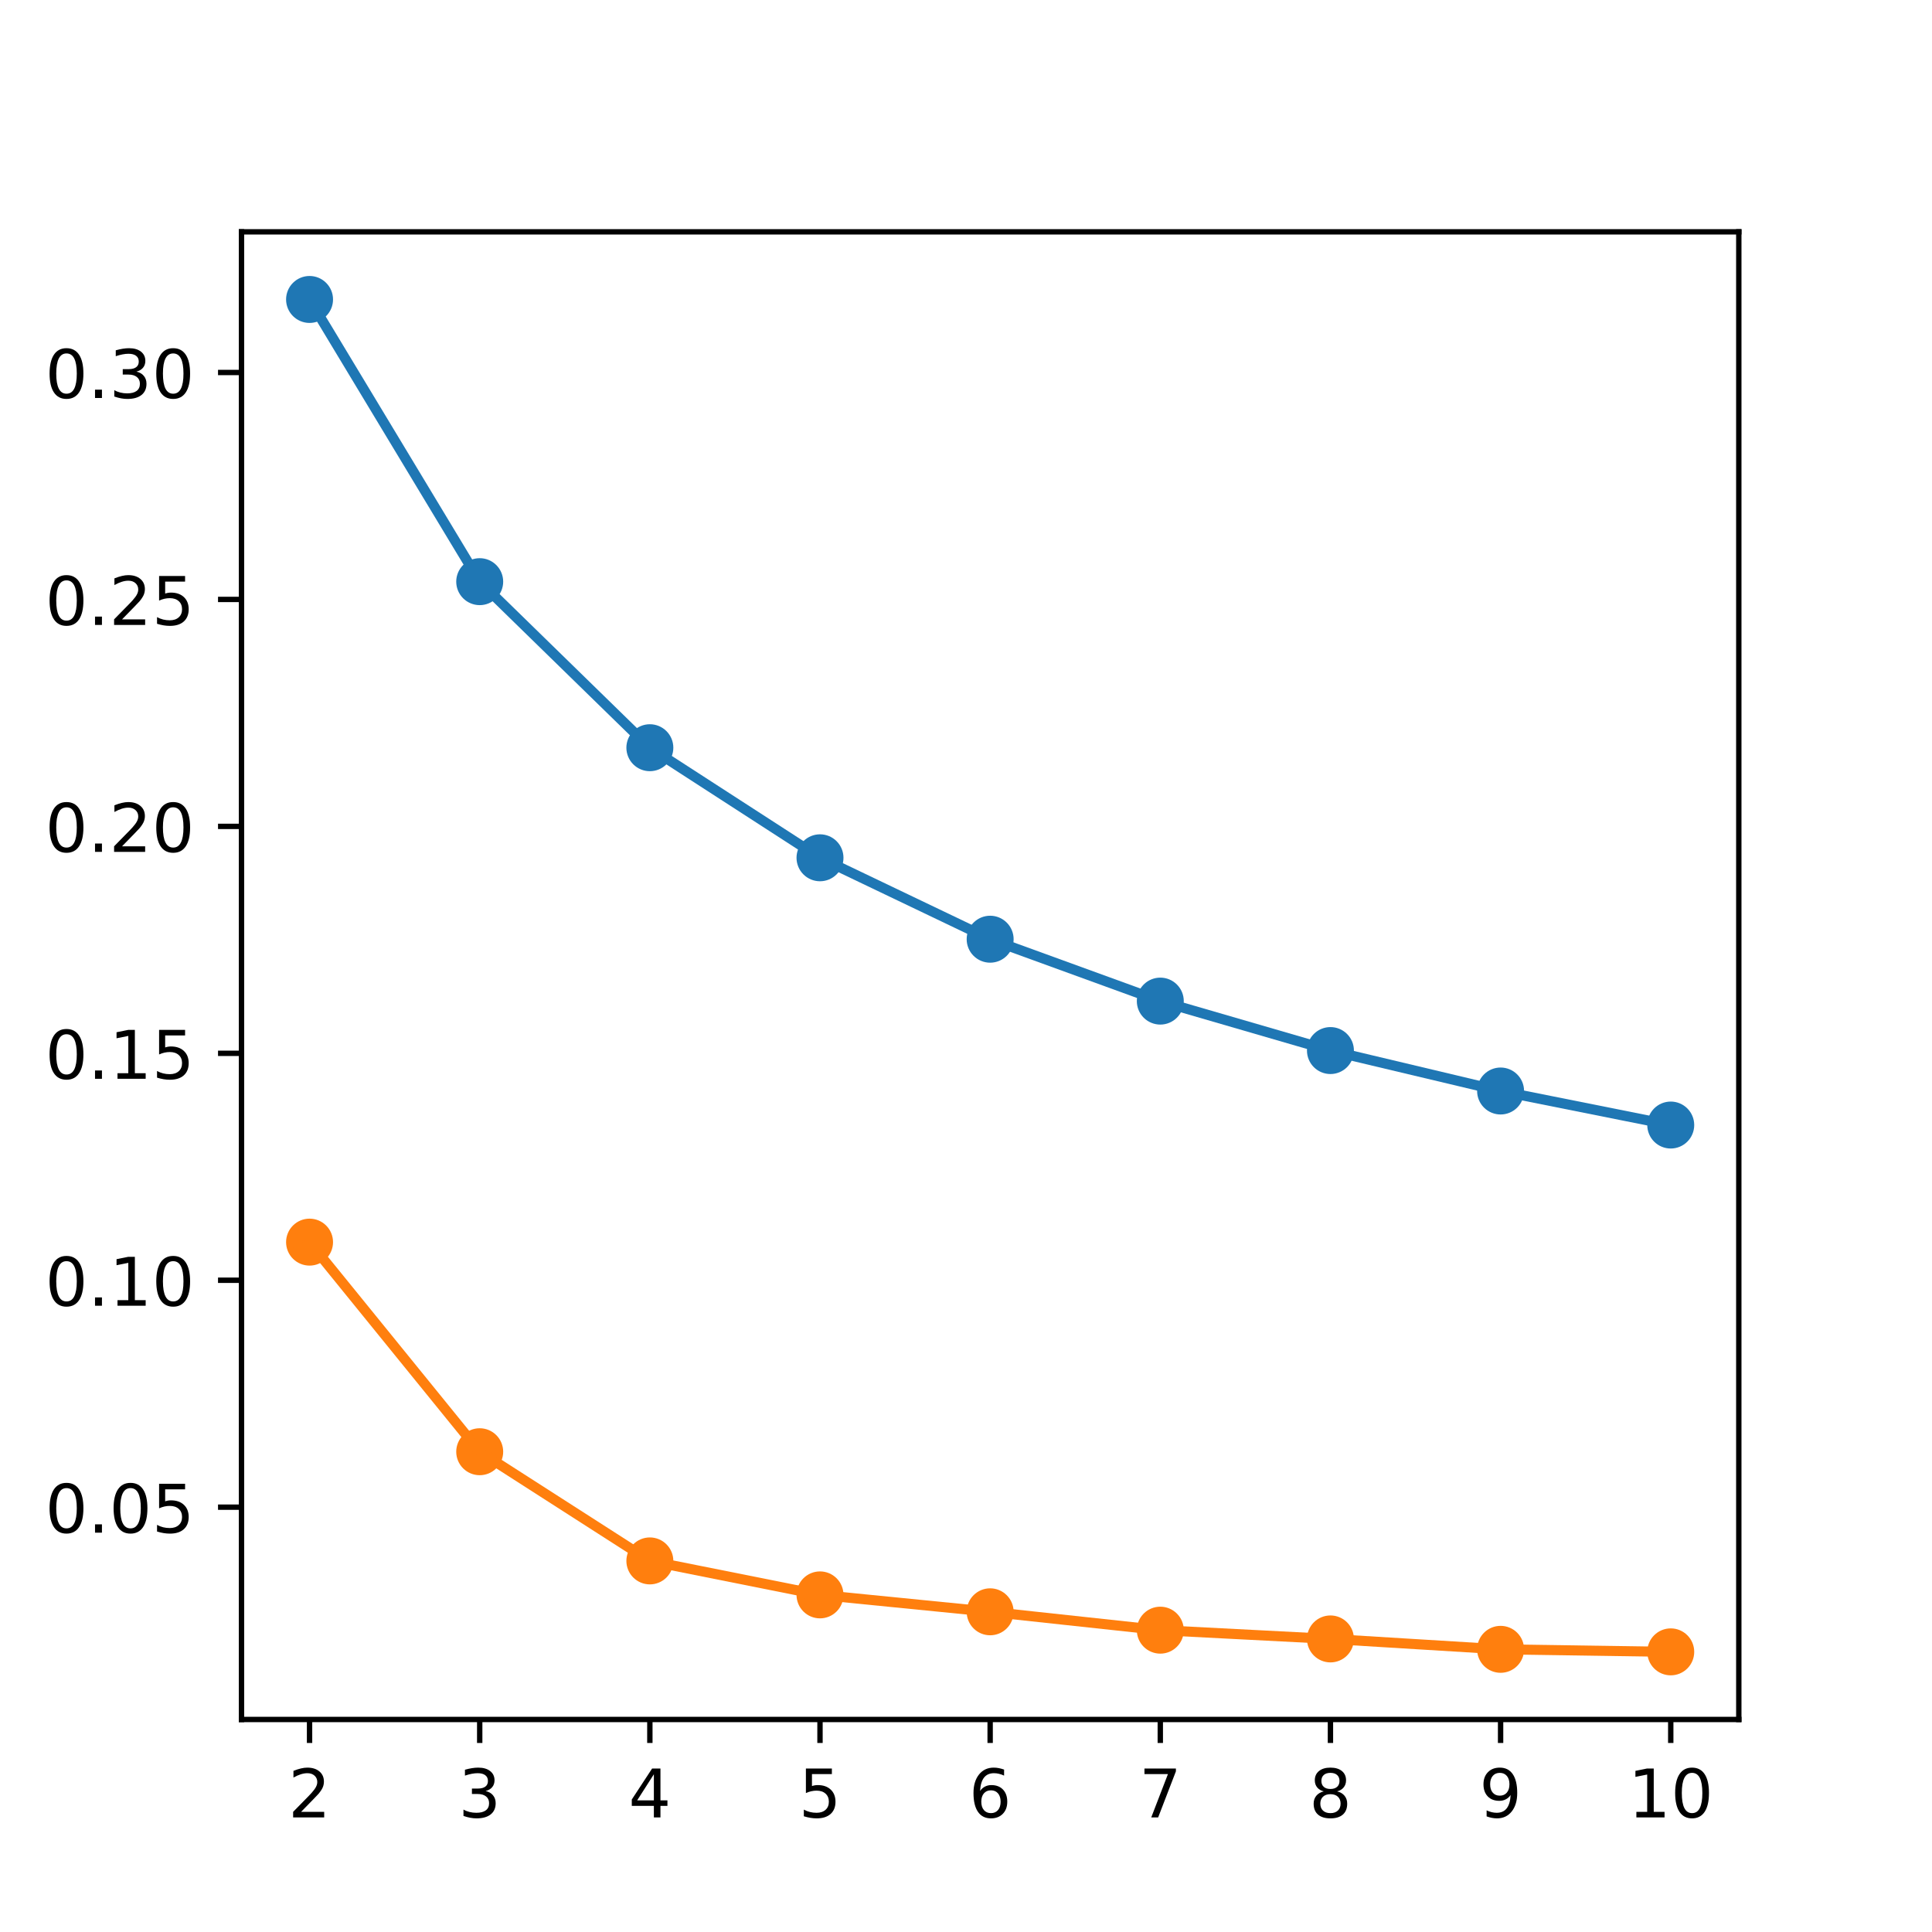
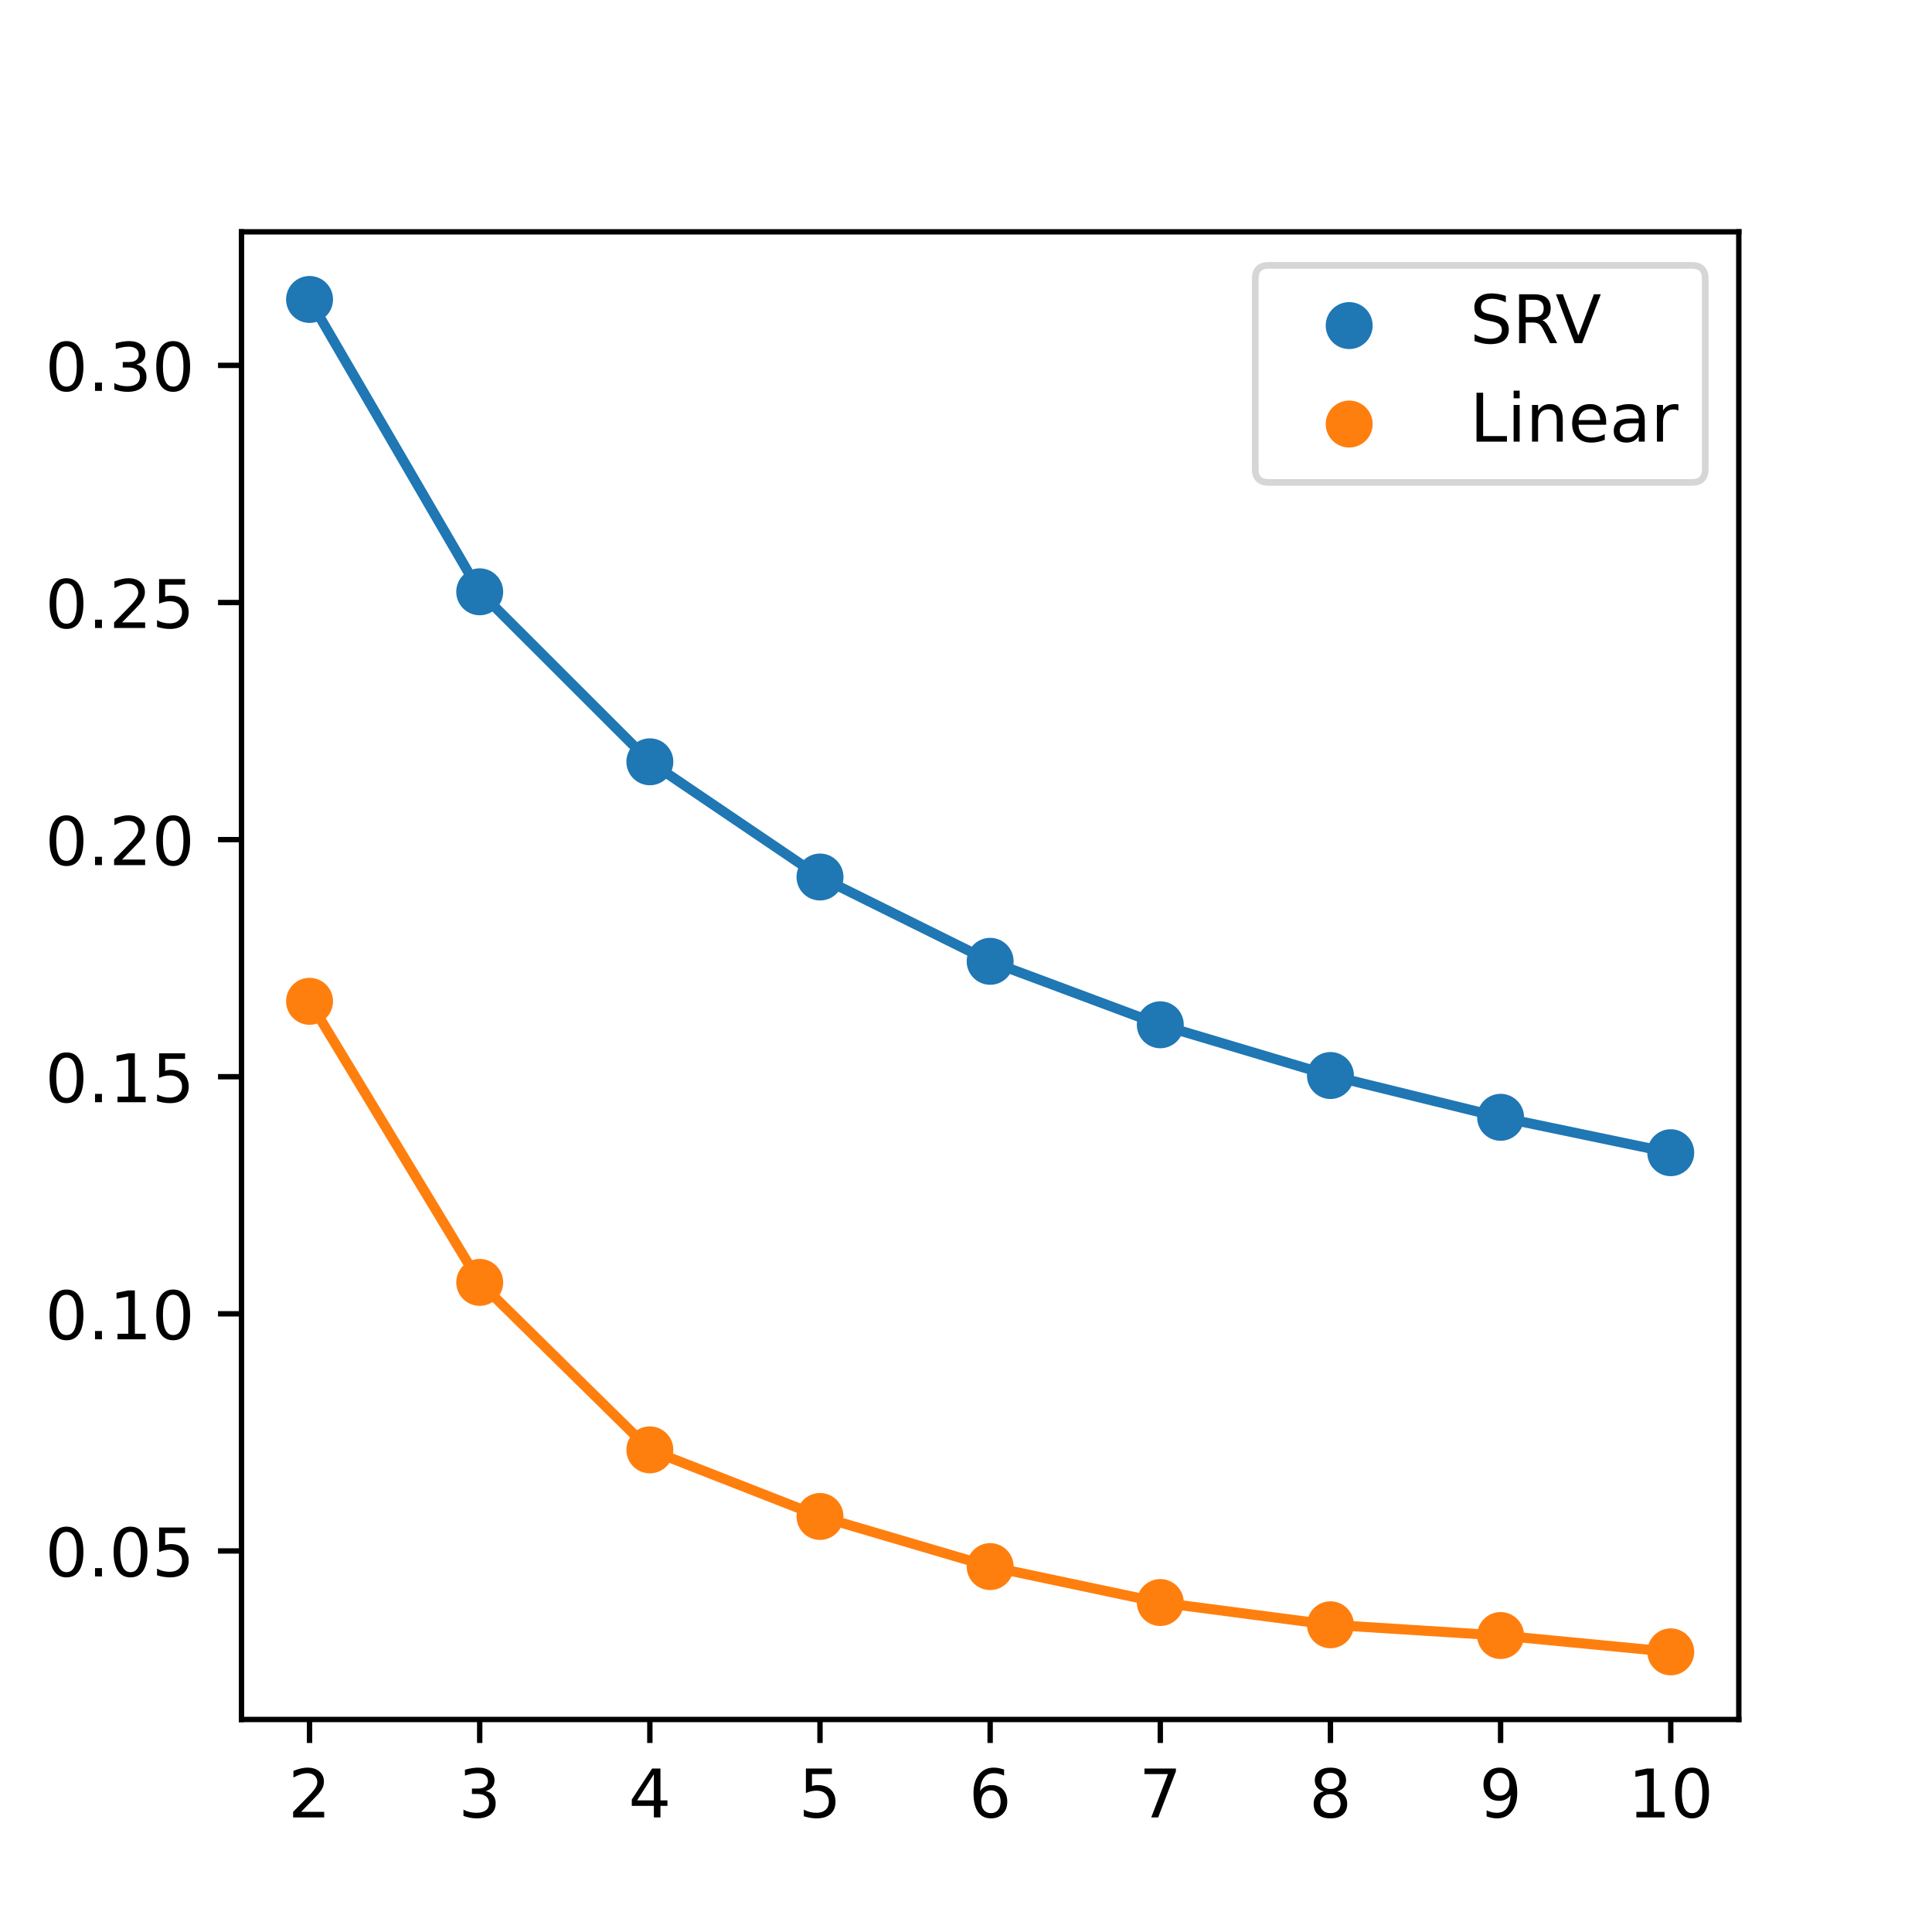
<svg xmlns="http://www.w3.org/2000/svg" xmlns:xlink="http://www.w3.org/1999/xlink" width="288pt" height="288pt" viewBox="0 0 288 288" version="1.1">
  <defs>
    <style type="text/css">*{stroke-linejoin: round; stroke-linecap: butt}</style>
  </defs>
  <g id="figure_1">
    <g id="patch_1">
      <path d="M 0 288  L 288 288  L 288 0  L 0 0  z " style="fill: #ffffff" />
    </g>
    <g id="axes_1">
      <g id="patch_2">
        <path d="M 36 256.32  L 259.2 256.32  L 259.2 34.56  L 36 34.56  z " style="fill: #ffffff" />
      </g>
      <g id="PathCollection_1">
        <defs>
-           <path id="me4a6b0af28" d="M 0 3  C 0.796 3 1.559 2.684 2.121 2.121  C 2.684 1.559 3 0.796 3 0  C 3 -0.796 2.684 -1.559 2.121 -2.121  C 1.559 -2.684 0.796 -3 0 -3  C -0.796 -3 -1.559 -2.684 -2.121 -2.121  C -2.684 -1.559 -3 -0.796 -3 0  C -3 0.796 -2.684 1.559 -2.121 2.121  C -1.559 2.684 -0.796 3 0 3  z " style="stroke: #1f77b4" />
+           <path id="m0a06434181" d="M 0 3  C 0.796 3 1.559 2.684 2.121 2.121  C 2.684 1.559 3 0.796 3 0  C 3 -0.796 2.684 -1.559 2.121 -2.121  C 1.559 -2.684 0.796 -3 0 -3  C -0.796 -3 -1.559 -2.684 -2.121 -2.121  C -2.684 -1.559 -3 -0.796 -3 0  C -3 0.796 -2.684 1.559 -2.121 2.121  C -1.559 2.684 -0.796 3 0 3  z " style="stroke: #1f77b4" />
        </defs>
-         <g clip-path="url(#p6845526612)">
-           <use xlink:href="#me4a6b0af28" x="46.145" y="44.64" style="fill: #1f77b4; stroke: #1f77b4" />
-           <use xlink:href="#me4a6b0af28" x="71.509" y="86.707" style="fill: #1f77b4; stroke: #1f77b4" />
-           <use xlink:href="#me4a6b0af28" x="96.873" y="111.461" style="fill: #1f77b4; stroke: #1f77b4" />
-           <use xlink:href="#me4a6b0af28" x="122.236" y="127.869" style="fill: #1f77b4; stroke: #1f77b4" />
-           <use xlink:href="#me4a6b0af28" x="147.6" y="140.006" style="fill: #1f77b4; stroke: #1f77b4" />
-           <use xlink:href="#me4a6b0af28" x="172.964" y="149.233" style="fill: #1f77b4; stroke: #1f77b4" />
-           <use xlink:href="#me4a6b0af28" x="198.327" y="156.605" style="fill: #1f77b4; stroke: #1f77b4" />
-           <use xlink:href="#me4a6b0af28" x="223.691" y="162.634" style="fill: #1f77b4; stroke: #1f77b4" />
-           <use xlink:href="#me4a6b0af28" x="249.055" y="167.708" style="fill: #1f77b4; stroke: #1f77b4" />
+         <g clip-path="url(#p31c47e825c)">
+           <use xlink:href="#m0a06434181" x="46.145" y="44.64" style="fill: #1f77b4; stroke: #1f77b4" />
+           <use xlink:href="#m0a06434181" x="71.509" y="88.22" style="fill: #1f77b4; stroke: #1f77b4" />
+           <use xlink:href="#m0a06434181" x="96.873" y="113.559" style="fill: #1f77b4; stroke: #1f77b4" />
+           <use xlink:href="#m0a06434181" x="122.236" y="130.736" style="fill: #1f77b4; stroke: #1f77b4" />
+           <use xlink:href="#m0a06434181" x="147.6" y="143.302" style="fill: #1f77b4; stroke: #1f77b4" />
+           <use xlink:href="#m0a06434181" x="172.964" y="152.763" style="fill: #1f77b4; stroke: #1f77b4" />
+           <use xlink:href="#m0a06434181" x="198.327" y="160.326" style="fill: #1f77b4; stroke: #1f77b4" />
+           <use xlink:href="#m0a06434181" x="223.691" y="166.554" style="fill: #1f77b4; stroke: #1f77b4" />
+           <use xlink:href="#m0a06434181" x="249.055" y="171.833" style="fill: #1f77b4; stroke: #1f77b4" />
        </g>
      </g>
      <g id="PathCollection_2">
        <defs>
-           <path id="m34284c1870" d="M 0 3  C 0.796 3 1.559 2.684 2.121 2.121  C 2.684 1.559 3 0.796 3 0  C 3 -0.796 2.684 -1.559 2.121 -2.121  C 1.559 -2.684 0.796 -3 0 -3  C -0.796 -3 -1.559 -2.684 -2.121 -2.121  C -2.684 -1.559 -3 -0.796 -3 0  C -3 0.796 -2.684 1.559 -2.121 2.121  C -1.559 2.684 -0.796 3 0 3  z " style="stroke: #ff7f0e" />
+           <path id="m30de7d4b33" d="M 0 3  C 0.796 3 1.559 2.684 2.121 2.121  C 2.684 1.559 3 0.796 3 0  C 3 -0.796 2.684 -1.559 2.121 -2.121  C 1.559 -2.684 0.796 -3 0 -3  C -0.796 -3 -1.559 -2.684 -2.121 -2.121  C -2.684 -1.559 -3 -0.796 -3 0  C -3 0.796 -2.684 1.559 -2.121 2.121  C -1.559 2.684 -0.796 3 0 3  z " style="stroke: #ff7f0e" />
        </defs>
-         <g clip-path="url(#p6845526612)">
-           <use xlink:href="#m34284c1870" x="46.145" y="185.162" style="fill: #ff7f0e; stroke: #ff7f0e" />
-           <use xlink:href="#m34284c1870" x="71.509" y="216.407" style="fill: #ff7f0e; stroke: #ff7f0e" />
-           <use xlink:href="#m34284c1870" x="96.873" y="232.682" style="fill: #ff7f0e; stroke: #ff7f0e" />
-           <use xlink:href="#m34284c1870" x="122.236" y="237.747" style="fill: #ff7f0e; stroke: #ff7f0e" />
-           <use xlink:href="#m34284c1870" x="147.6" y="240.269" style="fill: #ff7f0e; stroke: #ff7f0e" />
-           <use xlink:href="#m34284c1870" x="172.964" y="243.006" style="fill: #ff7f0e; stroke: #ff7f0e" />
-           <use xlink:href="#m34284c1870" x="198.327" y="244.312" style="fill: #ff7f0e; stroke: #ff7f0e" />
-           <use xlink:href="#m34284c1870" x="223.691" y="245.863" style="fill: #ff7f0e; stroke: #ff7f0e" />
-           <use xlink:href="#m34284c1870" x="249.055" y="246.24" style="fill: #ff7f0e; stroke: #ff7f0e" />
+         <g clip-path="url(#p31c47e825c)">
+           <use xlink:href="#m30de7d4b33" x="46.145" y="149.263" style="fill: #ff7f0e; stroke: #ff7f0e" />
+           <use xlink:href="#m30de7d4b33" x="71.509" y="191.164" style="fill: #ff7f0e; stroke: #ff7f0e" />
+           <use xlink:href="#m30de7d4b33" x="96.873" y="216.129" style="fill: #ff7f0e; stroke: #ff7f0e" />
+           <use xlink:href="#m30de7d4b33" x="122.236" y="226.058" style="fill: #ff7f0e; stroke: #ff7f0e" />
+           <use xlink:href="#m30de7d4b33" x="147.6" y="233.529" style="fill: #ff7f0e; stroke: #ff7f0e" />
+           <use xlink:href="#m30de7d4b33" x="172.964" y="238.886" style="fill: #ff7f0e; stroke: #ff7f0e" />
+           <use xlink:href="#m30de7d4b33" x="198.327" y="242.205" style="fill: #ff7f0e; stroke: #ff7f0e" />
+           <use xlink:href="#m30de7d4b33" x="223.691" y="243.806" style="fill: #ff7f0e; stroke: #ff7f0e" />
+           <use xlink:href="#m30de7d4b33" x="249.055" y="246.24" style="fill: #ff7f0e; stroke: #ff7f0e" />
        </g>
      </g>
      <g id="matplotlib.axis_1">
        <g id="xtick_1">
          <g id="line2d_1">
            <defs>
-               <path id="mead1caa94e" d="M 0 0  L 0 3.5  " style="stroke: #000000; stroke-width: 0.8" />
+               <path id="m91f5a301f8" d="M 0 0  L 0 3.5  " style="stroke: #000000; stroke-width: 0.8" />
            </defs>
            <g>
-               <use xlink:href="#mead1caa94e" x="46.145" y="256.32" style="stroke: #000000; stroke-width: 0.8" />
+               <use xlink:href="#m91f5a301f8" x="46.145" y="256.32" style="stroke: #000000; stroke-width: 0.8" />
            </g>
          </g>
          <g id="text_1">
            <g transform="translate(42.9642 270.9184) scale(0.1 -0.1)">
              <defs>
                <path id="DejaVuSans-32" d="M 1228 531  L 3431 531  L 3431 0  L 469 0  L 469 531  Q 828 903 1448 1529  Q 2069 2156 2228 2338  Q 2531 2678 2651 2914  Q 2772 3150 2772 3378  Q 2772 3750 2511 3984  Q 2250 4219 1831 4219  Q 1534 4219 1204 4116  Q 875 4013 500 3803  L 500 4441  Q 881 4594 1212 4672  Q 1544 4750 1819 4750  Q 2544 4750 2975 4387  Q 3406 4025 3406 3419  Q 3406 3131 3298 2873  Q 3191 2616 2906 2266  Q 2828 2175 2409 1742  Q 1991 1309 1228 531  z " transform="scale(0.015625)" />
              </defs>
              <use xlink:href="#DejaVuSans-32" />
            </g>
          </g>
        </g>
        <g id="xtick_2">
          <g id="line2d_2">
            <g>
-               <use xlink:href="#mead1caa94e" x="71.509" y="256.32" style="stroke: #000000; stroke-width: 0.8" />
+               <use xlink:href="#m91f5a301f8" x="71.509" y="256.32" style="stroke: #000000; stroke-width: 0.8" />
            </g>
          </g>
          <g id="text_2">
            <g transform="translate(68.32784 270.9184) scale(0.1 -0.1)">
              <defs>
                <path id="DejaVuSans-33" d="M 2597 2516  Q 3050 2419 3304 2112  Q 3559 1806 3559 1356  Q 3559 666 3084 287  Q 2609 -91 1734 -91  Q 1441 -91 1130 -33  Q 819 25 488 141  L 488 750  Q 750 597 1062 519  Q 1375 441 1716 441  Q 2309 441 2620 675  Q 2931 909 2931 1356  Q 2931 1769 2642 2001  Q 2353 2234 1838 2234  L 1294 2234  L 1294 2753  L 1863 2753  Q 2328 2753 2575 2939  Q 2822 3125 2822 3475  Q 2822 3834 2567 4026  Q 2313 4219 1838 4219  Q 1578 4219 1281 4162  Q 984 4106 628 3988  L 628 4550  Q 988 4650 1302 4700  Q 1616 4750 1894 4750  Q 2613 4750 3031 4423  Q 3450 4097 3450 3541  Q 3450 3153 3228 2886  Q 3006 2619 2597 2516  z " transform="scale(0.015625)" />
              </defs>
              <use xlink:href="#DejaVuSans-33" />
            </g>
          </g>
        </g>
        <g id="xtick_3">
          <g id="line2d_3">
            <g>
-               <use xlink:href="#mead1caa94e" x="96.873" y="256.32" style="stroke: #000000; stroke-width: 0.8" />
+               <use xlink:href="#m91f5a301f8" x="96.873" y="256.32" style="stroke: #000000; stroke-width: 0.8" />
            </g>
          </g>
          <g id="text_3">
            <g transform="translate(93.69148 270.9184) scale(0.1 -0.1)">
              <defs>
                <path id="DejaVuSans-34" d="M 2419 4116  L 825 1625  L 2419 1625  L 2419 4116  z M 2253 4666  L 3047 4666  L 3047 1625  L 3713 1625  L 3713 1100  L 3047 1100  L 3047 0  L 2419 0  L 2419 1100  L 313 1100  L 313 1709  L 2253 4666  z " transform="scale(0.015625)" />
              </defs>
              <use xlink:href="#DejaVuSans-34" />
            </g>
          </g>
        </g>
        <g id="xtick_4">
          <g id="line2d_4">
            <g>
-               <use xlink:href="#mead1caa94e" x="122.236" y="256.32" style="stroke: #000000; stroke-width: 0.8" />
+               <use xlink:href="#m91f5a301f8" x="122.236" y="256.32" style="stroke: #000000; stroke-width: 0.8" />
            </g>
          </g>
          <g id="text_4">
            <g transform="translate(119.0551 270.9184) scale(0.1 -0.1)">
              <defs>
                <path id="DejaVuSans-35" d="M 691 4666  L 3169 4666  L 3169 4134  L 1269 4134  L 1269 2991  Q 1406 3038 1543 3061  Q 1681 3084 1819 3084  Q 2600 3084 3056 2656  Q 3513 2228 3513 1497  Q 3513 744 3044 326  Q 2575 -91 1722 -91  Q 1428 -91 1123 -41  Q 819 9 494 109  L 494 744  Q 775 591 1075 516  Q 1375 441 1709 441  Q 2250 441 2565 725  Q 2881 1009 2881 1497  Q 2881 1984 2565 2268  Q 2250 2553 1709 2553  Q 1456 2553 1204 2497  Q 953 2441 691 2322  L 691 4666  z " transform="scale(0.015625)" />
              </defs>
              <use xlink:href="#DejaVuSans-35" />
            </g>
          </g>
        </g>
        <g id="xtick_5">
          <g id="line2d_5">
            <g>
-               <use xlink:href="#mead1caa94e" x="147.6" y="256.32" style="stroke: #000000; stroke-width: 0.8" />
+               <use xlink:href="#m91f5a301f8" x="147.6" y="256.32" style="stroke: #000000; stroke-width: 0.8" />
            </g>
          </g>
          <g id="text_5">
            <g transform="translate(144.4187 270.9184) scale(0.1 -0.1)">
              <defs>
                <path id="DejaVuSans-36" d="M 2113 2584  Q 1688 2584 1439 2293  Q 1191 2003 1191 1497  Q 1191 994 1439 701  Q 1688 409 2113 409  Q 2538 409 2786 701  Q 3034 994 3034 1497  Q 3034 2003 2786 2293  Q 2538 2584 2113 2584  z M 3366 4563  L 3366 3988  Q 3128 4100 2886 4159  Q 2644 4219 2406 4219  Q 1781 4219 1451 3797  Q 1122 3375 1075 2522  Q 1259 2794 1537 2939  Q 1816 3084 2150 3084  Q 2853 3084 3261 2657  Q 3669 2231 3669 1497  Q 3669 778 3244 343  Q 2819 -91 2113 -91  Q 1303 -91 875 529  Q 447 1150 447 2328  Q 447 3434 972 4092  Q 1497 4750 2381 4750  Q 2619 4750 2861 4703  Q 3103 4656 3366 4563  z " transform="scale(0.015625)" />
              </defs>
              <use xlink:href="#DejaVuSans-36" />
            </g>
          </g>
        </g>
        <g id="xtick_6">
          <g id="line2d_6">
            <g>
-               <use xlink:href="#mead1caa94e" x="172.964" y="256.32" style="stroke: #000000; stroke-width: 0.8" />
+               <use xlink:href="#m91f5a301f8" x="172.964" y="256.32" style="stroke: #000000; stroke-width: 0.8" />
            </g>
          </g>
          <g id="text_6">
            <g transform="translate(169.7824 270.9184) scale(0.1 -0.1)">
              <defs>
                <path id="DejaVuSans-37" d="M 525 4666  L 3525 4666  L 3525 4397  L 1831 0  L 1172 0  L 2766 4134  L 525 4134  L 525 4666  z " transform="scale(0.015625)" />
              </defs>
              <use xlink:href="#DejaVuSans-37" />
            </g>
          </g>
        </g>
        <g id="xtick_7">
          <g id="line2d_7">
            <g>
-               <use xlink:href="#mead1caa94e" x="198.327" y="256.32" style="stroke: #000000; stroke-width: 0.8" />
+               <use xlink:href="#m91f5a301f8" x="198.327" y="256.32" style="stroke: #000000; stroke-width: 0.8" />
            </g>
          </g>
          <g id="text_7">
            <g transform="translate(195.146 270.9184) scale(0.1 -0.1)">
              <defs>
                <path id="DejaVuSans-38" d="M 2034 2216  Q 1584 2216 1326 1975  Q 1069 1734 1069 1313  Q 1069 891 1326 650  Q 1584 409 2034 409  Q 2484 409 2743 651  Q 3003 894 3003 1313  Q 3003 1734 2745 1975  Q 2488 2216 2034 2216  z M 1403 2484  Q 997 2584 770 2862  Q 544 3141 544 3541  Q 544 4100 942 4425  Q 1341 4750 2034 4750  Q 2731 4750 3128 4425  Q 3525 4100 3525 3541  Q 3525 3141 3298 2862  Q 3072 2584 2669 2484  Q 3125 2378 3379 2068  Q 3634 1759 3634 1313  Q 3634 634 3220 271  Q 2806 -91 2034 -91  Q 1263 -91 848 271  Q 434 634 434 1313  Q 434 1759 690 2068  Q 947 2378 1403 2484  z M 1172 3481  Q 1172 3119 1398 2916  Q 1625 2713 2034 2713  Q 2441 2713 2670 2916  Q 2900 3119 2900 3481  Q 2900 3844 2670 4047  Q 2441 4250 2034 4250  Q 1625 4250 1398 4047  Q 1172 3844 1172 3481  z " transform="scale(0.015625)" />
              </defs>
              <use xlink:href="#DejaVuSans-38" />
            </g>
          </g>
        </g>
        <g id="xtick_8">
          <g id="line2d_8">
            <g>
-               <use xlink:href="#mead1caa94e" x="223.691" y="256.32" style="stroke: #000000; stroke-width: 0.8" />
+               <use xlink:href="#m91f5a301f8" x="223.691" y="256.32" style="stroke: #000000; stroke-width: 0.8" />
            </g>
          </g>
          <g id="text_8">
            <g transform="translate(220.5097 270.9184) scale(0.1 -0.1)">
              <defs>
                <path id="DejaVuSans-39" d="M 703 97  L 703 672  Q 941 559 1184 500  Q 1428 441 1663 441  Q 2288 441 2617 861  Q 2947 1281 2994 2138  Q 2813 1869 2534 1725  Q 2256 1581 1919 1581  Q 1219 1581 811 2004  Q 403 2428 403 3163  Q 403 3881 828 4315  Q 1253 4750 1959 4750  Q 2769 4750 3195 4129  Q 3622 3509 3622 2328  Q 3622 1225 3098 567  Q 2575 -91 1691 -91  Q 1453 -91 1209 -44  Q 966 3 703 97  z M 1959 2075  Q 2384 2075 2632 2365  Q 2881 2656 2881 3163  Q 2881 3666 2632 3958  Q 2384 4250 1959 4250  Q 1534 4250 1286 3958  Q 1038 3666 1038 3163  Q 1038 2656 1286 2365  Q 1534 2075 1959 2075  z " transform="scale(0.015625)" />
              </defs>
              <use xlink:href="#DejaVuSans-39" />
            </g>
          </g>
        </g>
        <g id="xtick_9">
          <g id="line2d_9">
            <g>
-               <use xlink:href="#mead1caa94e" x="249.055" y="256.32" style="stroke: #000000; stroke-width: 0.8" />
+               <use xlink:href="#m91f5a301f8" x="249.055" y="256.32" style="stroke: #000000; stroke-width: 0.8" />
            </g>
          </g>
          <g id="text_9">
            <g transform="translate(242.692 270.9184) scale(0.1 -0.1)">
              <defs>
                <path id="DejaVuSans-31" d="M 794 531  L 1825 531  L 1825 4091  L 703 3866  L 703 4441  L 1819 4666  L 2450 4666  L 2450 531  L 3481 531  L 3481 0  L 794 0  L 794 531  z " transform="scale(0.015625)" />
                <path id="DejaVuSans-30" d="M 2034 4250  Q 1547 4250 1301 3770  Q 1056 3291 1056 2328  Q 1056 1369 1301 889  Q 1547 409 2034 409  Q 2525 409 2770 889  Q 3016 1369 3016 2328  Q 3016 3291 2770 3770  Q 2525 4250 2034 4250  z M 2034 4750  Q 2819 4750 3233 4129  Q 3647 3509 3647 2328  Q 3647 1150 3233 529  Q 2819 -91 2034 -91  Q 1250 -91 836 529  Q 422 1150 422 2328  Q 422 3509 836 4129  Q 1250 4750 2034 4750  z " transform="scale(0.015625)" />
              </defs>
              <use xlink:href="#DejaVuSans-31" />
              <use xlink:href="#DejaVuSans-30" x="63.623" />
            </g>
          </g>
        </g>
      </g>
      <g id="matplotlib.axis_2">
        <g id="ytick_1">
          <g id="line2d_10">
            <defs>
-               <path id="mb9a1a6e782" d="M 0 0  L -3.5 0  " style="stroke: #000000; stroke-width: 0.8" />
+               <path id="m826a687e51" d="M 0 0  L -3.5 0  " style="stroke: #000000; stroke-width: 0.8" />
            </defs>
            <g>
-               <use xlink:href="#mb9a1a6e782" x="36" y="224.672" style="stroke: #000000; stroke-width: 0.8" />
+               <use xlink:href="#m826a687e51" x="36" y="231.196" style="stroke: #000000; stroke-width: 0.8" />
            </g>
          </g>
          <g id="text_10">
-             <g transform="translate(6.734375 228.4717) scale(0.1 -0.1)">
+             <g transform="translate(6.734375 234.9953) scale(0.1 -0.1)">
              <defs>
                <path id="DejaVuSans-2e" d="M 684 794  L 1344 794  L 1344 0  L 684 0  L 684 794  z " transform="scale(0.015625)" />
              </defs>
              <use xlink:href="#DejaVuSans-30" />
              <use xlink:href="#DejaVuSans-2e" x="63.623" />
              <use xlink:href="#DejaVuSans-30" x="95.41" />
              <use xlink:href="#DejaVuSans-35" x="159.033" />
            </g>
          </g>
        </g>
        <g id="ytick_2">
          <g id="line2d_11">
            <g>
-               <use xlink:href="#mb9a1a6e782" x="36" y="190.844" style="stroke: #000000; stroke-width: 0.8" />
+               <use xlink:href="#m826a687e51" x="36" y="195.851" style="stroke: #000000; stroke-width: 0.8" />
            </g>
          </g>
          <g id="text_11">
-             <g transform="translate(6.734375 194.6429) scale(0.1 -0.1)">
+             <g transform="translate(6.734375 199.6499) scale(0.1 -0.1)">
              <use xlink:href="#DejaVuSans-30" />
              <use xlink:href="#DejaVuSans-2e" x="63.623" />
              <use xlink:href="#DejaVuSans-31" x="95.41" />
              <use xlink:href="#DejaVuSans-30" x="159.033" />
            </g>
          </g>
        </g>
        <g id="ytick_3">
          <g id="line2d_12">
            <g>
-               <use xlink:href="#mb9a1a6e782" x="36" y="157.015" style="stroke: #000000; stroke-width: 0.8" />
+               <use xlink:href="#m826a687e51" x="36" y="160.505" style="stroke: #000000; stroke-width: 0.8" />
            </g>
          </g>
          <g id="text_12">
-             <g transform="translate(6.734375 160.814) scale(0.1 -0.1)">
+             <g transform="translate(6.734375 164.3046) scale(0.1 -0.1)">
              <use xlink:href="#DejaVuSans-30" />
              <use xlink:href="#DejaVuSans-2e" x="63.623" />
              <use xlink:href="#DejaVuSans-31" x="95.41" />
              <use xlink:href="#DejaVuSans-35" x="159.033" />
            </g>
          </g>
        </g>
        <g id="ytick_4">
          <g id="line2d_13">
            <g>
-               <use xlink:href="#mb9a1a6e782" x="36" y="123.186" style="stroke: #000000; stroke-width: 0.8" />
+               <use xlink:href="#m826a687e51" x="36" y="125.16" style="stroke: #000000; stroke-width: 0.8" />
            </g>
          </g>
          <g id="text_13">
-             <g transform="translate(6.734375 126.9852) scale(0.1 -0.1)">
+             <g transform="translate(6.734375 128.9593) scale(0.1 -0.1)">
              <use xlink:href="#DejaVuSans-30" />
              <use xlink:href="#DejaVuSans-2e" x="63.623" />
              <use xlink:href="#DejaVuSans-32" x="95.41" />
              <use xlink:href="#DejaVuSans-30" x="159.033" />
            </g>
          </g>
        </g>
        <g id="ytick_5">
          <g id="line2d_14">
            <g>
-               <use xlink:href="#mb9a1a6e782" x="36" y="89.357" style="stroke: #000000; stroke-width: 0.8" />
+               <use xlink:href="#m826a687e51" x="36" y="89.815" style="stroke: #000000; stroke-width: 0.8" />
            </g>
          </g>
          <g id="text_14">
-             <g transform="translate(6.734375 93.15638) scale(0.1 -0.1)">
+             <g transform="translate(6.734375 93.61396) scale(0.1 -0.1)">
              <use xlink:href="#DejaVuSans-30" />
              <use xlink:href="#DejaVuSans-2e" x="63.623" />
              <use xlink:href="#DejaVuSans-32" x="95.41" />
              <use xlink:href="#DejaVuSans-35" x="159.033" />
            </g>
          </g>
        </g>
        <g id="ytick_6">
          <g id="line2d_15">
            <g>
-               <use xlink:href="#mb9a1a6e782" x="36" y="55.528" style="stroke: #000000; stroke-width: 0.8" />
+               <use xlink:href="#m826a687e51" x="36" y="54.469" style="stroke: #000000; stroke-width: 0.8" />
            </g>
          </g>
          <g id="text_15">
-             <g transform="translate(6.734375 59.32755) scale(0.1 -0.1)">
+             <g transform="translate(6.734375 58.26863) scale(0.1 -0.1)">
              <use xlink:href="#DejaVuSans-30" />
              <use xlink:href="#DejaVuSans-2e" x="63.623" />
              <use xlink:href="#DejaVuSans-33" x="95.41" />
              <use xlink:href="#DejaVuSans-30" x="159.033" />
            </g>
          </g>
        </g>
      </g>
      <g id="line2d_16">
-         <path d="M 46.145 44.64  L 71.509 86.707  L 96.873 111.461  L 122.236 127.869  L 147.6 140.006  L 172.964 149.233  L 198.327 156.605  L 223.691 162.634  L 249.055 167.708  " clip-path="url(#p6845526612)" style="fill: none; stroke: #1f77b4; stroke-width: 1.5; stroke-linecap: square" />
+         <path d="M 46.145 44.64  L 71.509 88.22  L 96.873 113.559  L 122.236 130.736  L 147.6 143.302  L 172.964 152.763  L 198.327 160.326  L 223.691 166.554  L 249.055 171.833  " clip-path="url(#p31c47e825c)" style="fill: none; stroke: #1f77b4; stroke-width: 1.5; stroke-linecap: square" />
      </g>
      <g id="line2d_17">
-         <path d="M 46.145 185.162  L 71.509 216.407  L 96.873 232.682  L 122.236 237.747  L 147.6 240.269  L 172.964 243.006  L 198.327 244.312  L 223.691 245.863  L 249.055 246.24  " clip-path="url(#p6845526612)" style="fill: none; stroke: #ff7f0e; stroke-width: 1.5; stroke-linecap: square" />
+         <path d="M 46.145 149.263  L 71.509 191.164  L 96.873 216.129  L 122.236 226.058  L 147.6 233.529  L 172.964 238.886  L 198.327 242.205  L 223.691 243.806  L 249.055 246.24  " clip-path="url(#p31c47e825c)" style="fill: none; stroke: #ff7f0e; stroke-width: 1.5; stroke-linecap: square" />
      </g>
      <g id="patch_3">
        <path d="M 36 256.32  L 36 34.56  " style="fill: none; stroke: #000000; stroke-width: 0.8; stroke-linejoin: miter; stroke-linecap: square" />
      </g>
      <g id="patch_4">
        <path d="M 259.2 256.32  L 259.2 34.56  " style="fill: none; stroke: #000000; stroke-width: 0.8; stroke-linejoin: miter; stroke-linecap: square" />
      </g>
      <g id="patch_5">
        <path d="M 36 256.32  L 259.2 256.32  " style="fill: none; stroke: #000000; stroke-width: 0.8; stroke-linejoin: miter; stroke-linecap: square" />
      </g>
      <g id="patch_6">
        <path d="M 36 34.56  L 259.2 34.56  " style="fill: none; stroke: #000000; stroke-width: 0.8; stroke-linejoin: miter; stroke-linecap: square" />
+       </g>
+       <g id="legend_1">
+         <g id="patch_7">
+           <path d="M 189.12 71.916  L 252.2 71.916  Q 254.2 71.916 254.2 69.916  L 254.2 41.56  Q 254.2 39.56 252.2 39.56  L 189.12 39.56  Q 187.12 39.56 187.12 41.56  L 187.12 69.916  Q 187.12 71.916 189.12 71.916  z " style="fill: #ffffff; opacity: 0.8; stroke: #cccccc; stroke-linejoin: miter" />
+         </g>
+         <g id="PathCollection_3">
+           <g>
+             <use xlink:href="#m0a06434181" x="201.12" y="48.533" style="fill: #1f77b4; stroke: #1f77b4" />
+           </g>
+         </g>
+         <g id="text_16">
+           <g transform="translate(219.1203 51.15844) scale(0.1 -0.1)">
+             <defs>
+               <path id="DejaVuSans-53" d="M 3425 4513  L 3425 3897  Q 3066 4069 2747 4153  Q 2428 4238 2131 4238  Q 1616 4238 1336 4038  Q 1056 3838 1056 3469  Q 1056 3159 1242 3001  Q 1428 2844 1947 2747  L 2328 2669  Q 3034 2534 3370 2195  Q 3706 1856 3706 1288  Q 3706 609 3251 259  Q 2797 -91 1919 -91  Q 1588 -91 1214 -16  Q 841 59 441 206  L 441 856  Q 825 641 1194 531  Q 1563 422 1919 422  Q 2459 422 2753 634  Q 3047 847 3047 1241  Q 3047 1584 2836 1778  Q 2625 1972 2144 2069  L 1759 2144  Q 1053 2284 737 2584  Q 422 2884 422 3419  Q 422 4038 858 4394  Q 1294 4750 2059 4750  Q 2388 4750 2728 4690  Q 3069 4631 3425 4513  z " transform="scale(0.015625)" />
+               <path id="DejaVuSans-52" d="M 2841 2188  Q 3044 2119 3236 1894  Q 3428 1669 3622 1275  L 4263 0  L 3584 0  L 2988 1197  Q 2756 1666 2539 1819  Q 2322 1972 1947 1972  L 1259 1972  L 1259 0  L 628 0  L 628 4666  L 2053 4666  Q 2853 4666 3247 4331  Q 3641 3997 3641 3322  Q 3641 2881 3436 2590  Q 3231 2300 2841 2188  z M 1259 4147  L 1259 2491  L 2053 2491  Q 2509 2491 2742 2702  Q 2975 2913 2975 3322  Q 2975 3731 2742 3939  Q 2509 4147 2053 4147  L 1259 4147  z " transform="scale(0.015625)" />
+               <path id="DejaVuSans-56" d="M 1831 0  L 50 4666  L 709 4666  L 2188 738  L 3669 4666  L 4325 4666  L 2547 0  L 1831 0  z " transform="scale(0.015625)" />
+             </defs>
+             <use xlink:href="#DejaVuSans-53" />
+             <use xlink:href="#DejaVuSans-52" x="63.477" />
+             <use xlink:href="#DejaVuSans-56" x="127.459" />
+           </g>
+         </g>
+         <g id="PathCollection_4">
+           <g>
+             <use xlink:href="#m30de7d4b33" x="201.12" y="63.212" style="fill: #ff7f0e; stroke: #ff7f0e" />
+           </g>
+         </g>
+         <g id="text_17">
+           <g transform="translate(219.1203 65.83656) scale(0.1 -0.1)">
+             <defs>
+               <path id="DejaVuSans-4c" d="M 628 4666  L 1259 4666  L 1259 531  L 3531 531  L 3531 0  L 628 0  L 628 4666  z " transform="scale(0.015625)" />
+               <path id="DejaVuSans-69" d="M 603 3500  L 1178 3500  L 1178 0  L 603 0  L 603 3500  z M 603 4863  L 1178 4863  L 1178 4134  L 603 4134  L 603 4863  z " transform="scale(0.015625)" />
+               <path id="DejaVuSans-6e" d="M 3513 2113  L 3513 0  L 2938 0  L 2938 2094  Q 2938 2591 2744 2837  Q 2550 3084 2163 3084  Q 1697 3084 1428 2787  Q 1159 2491 1159 1978  L 1159 0  L 581 0  L 581 3500  L 1159 3500  L 1159 2956  Q 1366 3272 1645 3428  Q 1925 3584 2291 3584  Q 2894 3584 3203 3211  Q 3513 2838 3513 2113  z " transform="scale(0.015625)" />
+               <path id="DejaVuSans-65" d="M 3597 1894  L 3597 1613  L 953 1613  Q 991 1019 1311 708  Q 1631 397 2203 397  Q 2534 397 2845 478  Q 3156 559 3463 722  L 3463 178  Q 3153 47 2828 -22  Q 2503 -91 2169 -91  Q 1331 -91 842 396  Q 353 884 353 1716  Q 353 2575 817 3079  Q 1281 3584 2069 3584  Q 2775 3584 3186 3129  Q 3597 2675 3597 1894  z M 3022 2063  Q 3016 2534 2758 2815  Q 2500 3097 2075 3097  Q 1594 3097 1305 2825  Q 1016 2553 972 2059  L 3022 2063  z " transform="scale(0.015625)" />
+               <path id="DejaVuSans-61" d="M 2194 1759  Q 1497 1759 1228 1600  Q 959 1441 959 1056  Q 959 750 1161 570  Q 1363 391 1709 391  Q 2188 391 2477 730  Q 2766 1069 2766 1631  L 2766 1759  L 2194 1759  z M 3341 1997  L 3341 0  L 2766 0  L 2766 531  Q 2569 213 2275 61  Q 1981 -91 1556 -91  Q 1019 -91 701 211  Q 384 513 384 1019  Q 384 1609 779 1909  Q 1175 2209 1959 2209  L 2766 2209  L 2766 2266  Q 2766 2663 2505 2880  Q 2244 3097 1772 3097  Q 1472 3097 1187 3025  Q 903 2953 641 2809  L 641 3341  Q 956 3463 1253 3523  Q 1550 3584 1831 3584  Q 2591 3584 2966 3190  Q 3341 2797 3341 1997  z " transform="scale(0.015625)" />
+               <path id="DejaVuSans-72" d="M 2631 2963  Q 2534 3019 2420 3045  Q 2306 3072 2169 3072  Q 1681 3072 1420 2755  Q 1159 2438 1159 1844  L 1159 0  L 581 0  L 581 3500  L 1159 3500  L 1159 2956  Q 1341 3275 1631 3429  Q 1922 3584 2338 3584  Q 2397 3584 2469 3576  Q 2541 3569 2628 3553  L 2631 2963  z " transform="scale(0.015625)" />
+             </defs>
+             <use xlink:href="#DejaVuSans-4c" />
+             <use xlink:href="#DejaVuSans-69" x="55.713" />
+             <use xlink:href="#DejaVuSans-6e" x="83.496" />
+             <use xlink:href="#DejaVuSans-65" x="146.875" />
+             <use xlink:href="#DejaVuSans-61" x="208.398" />
+             <use xlink:href="#DejaVuSans-72" x="269.678" />
+           </g>
+         </g>
      </g>
    </g>
  </g>
  <defs>
-     <clipPath id="p6845526612">
+     <clipPath id="p31c47e825c">
      <rect x="36" y="34.56" width="223.2" height="221.76" />
    </clipPath>
  </defs>
</svg>
